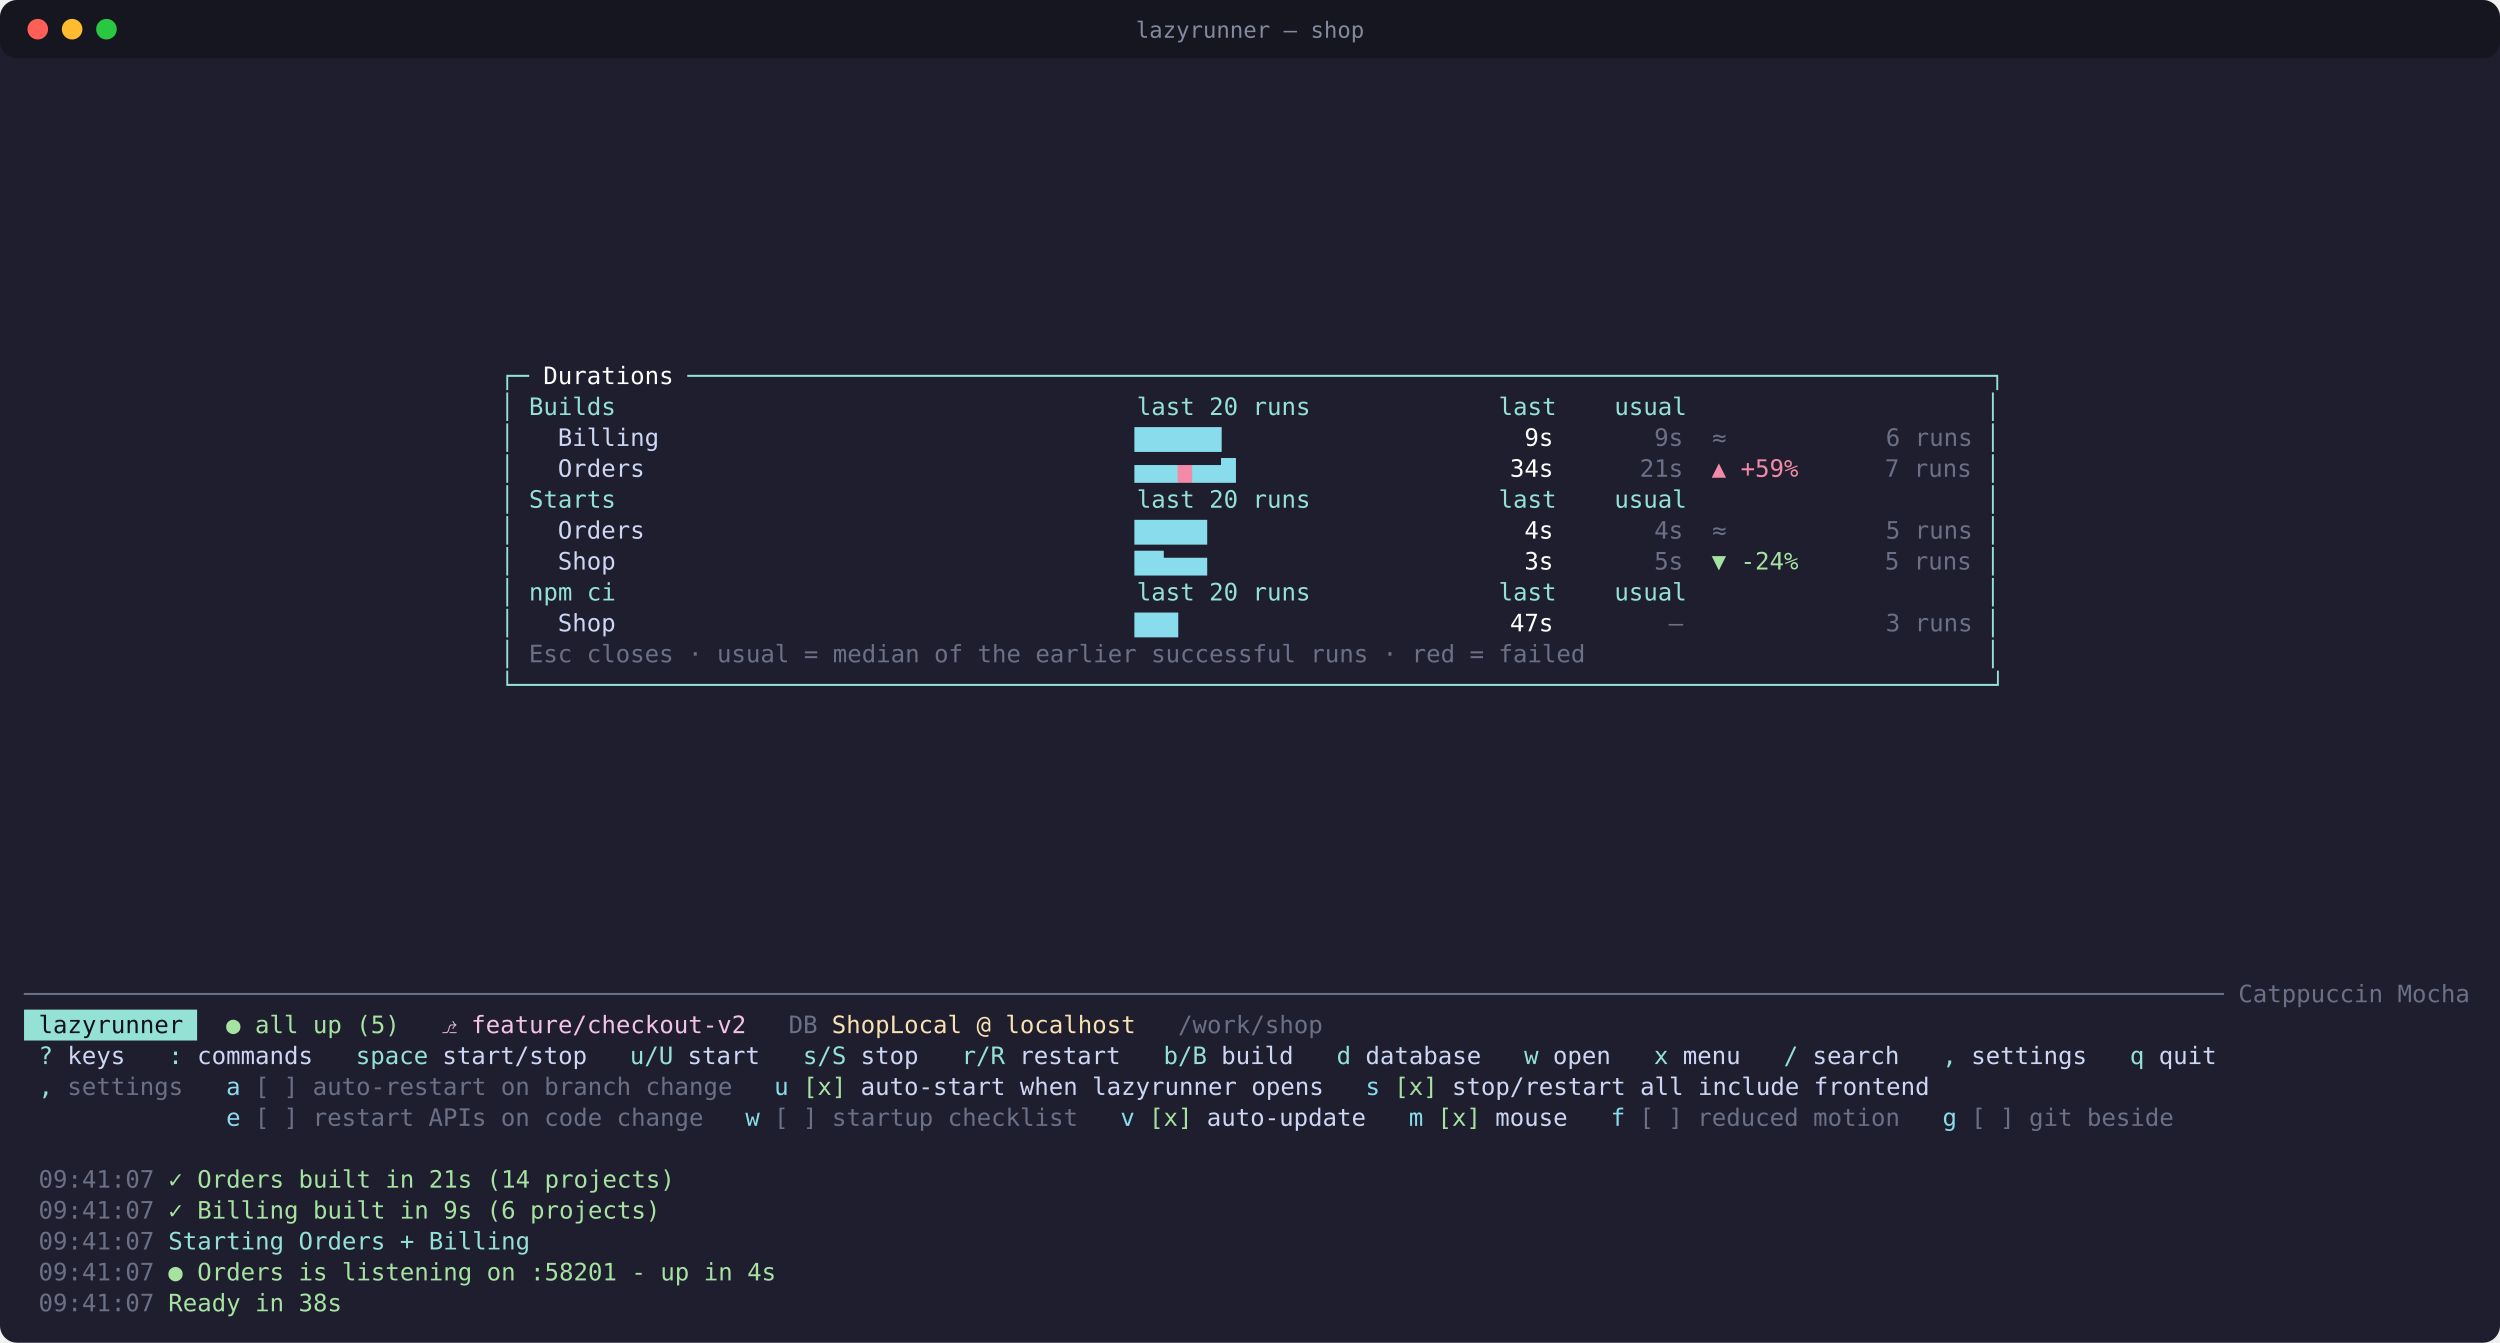
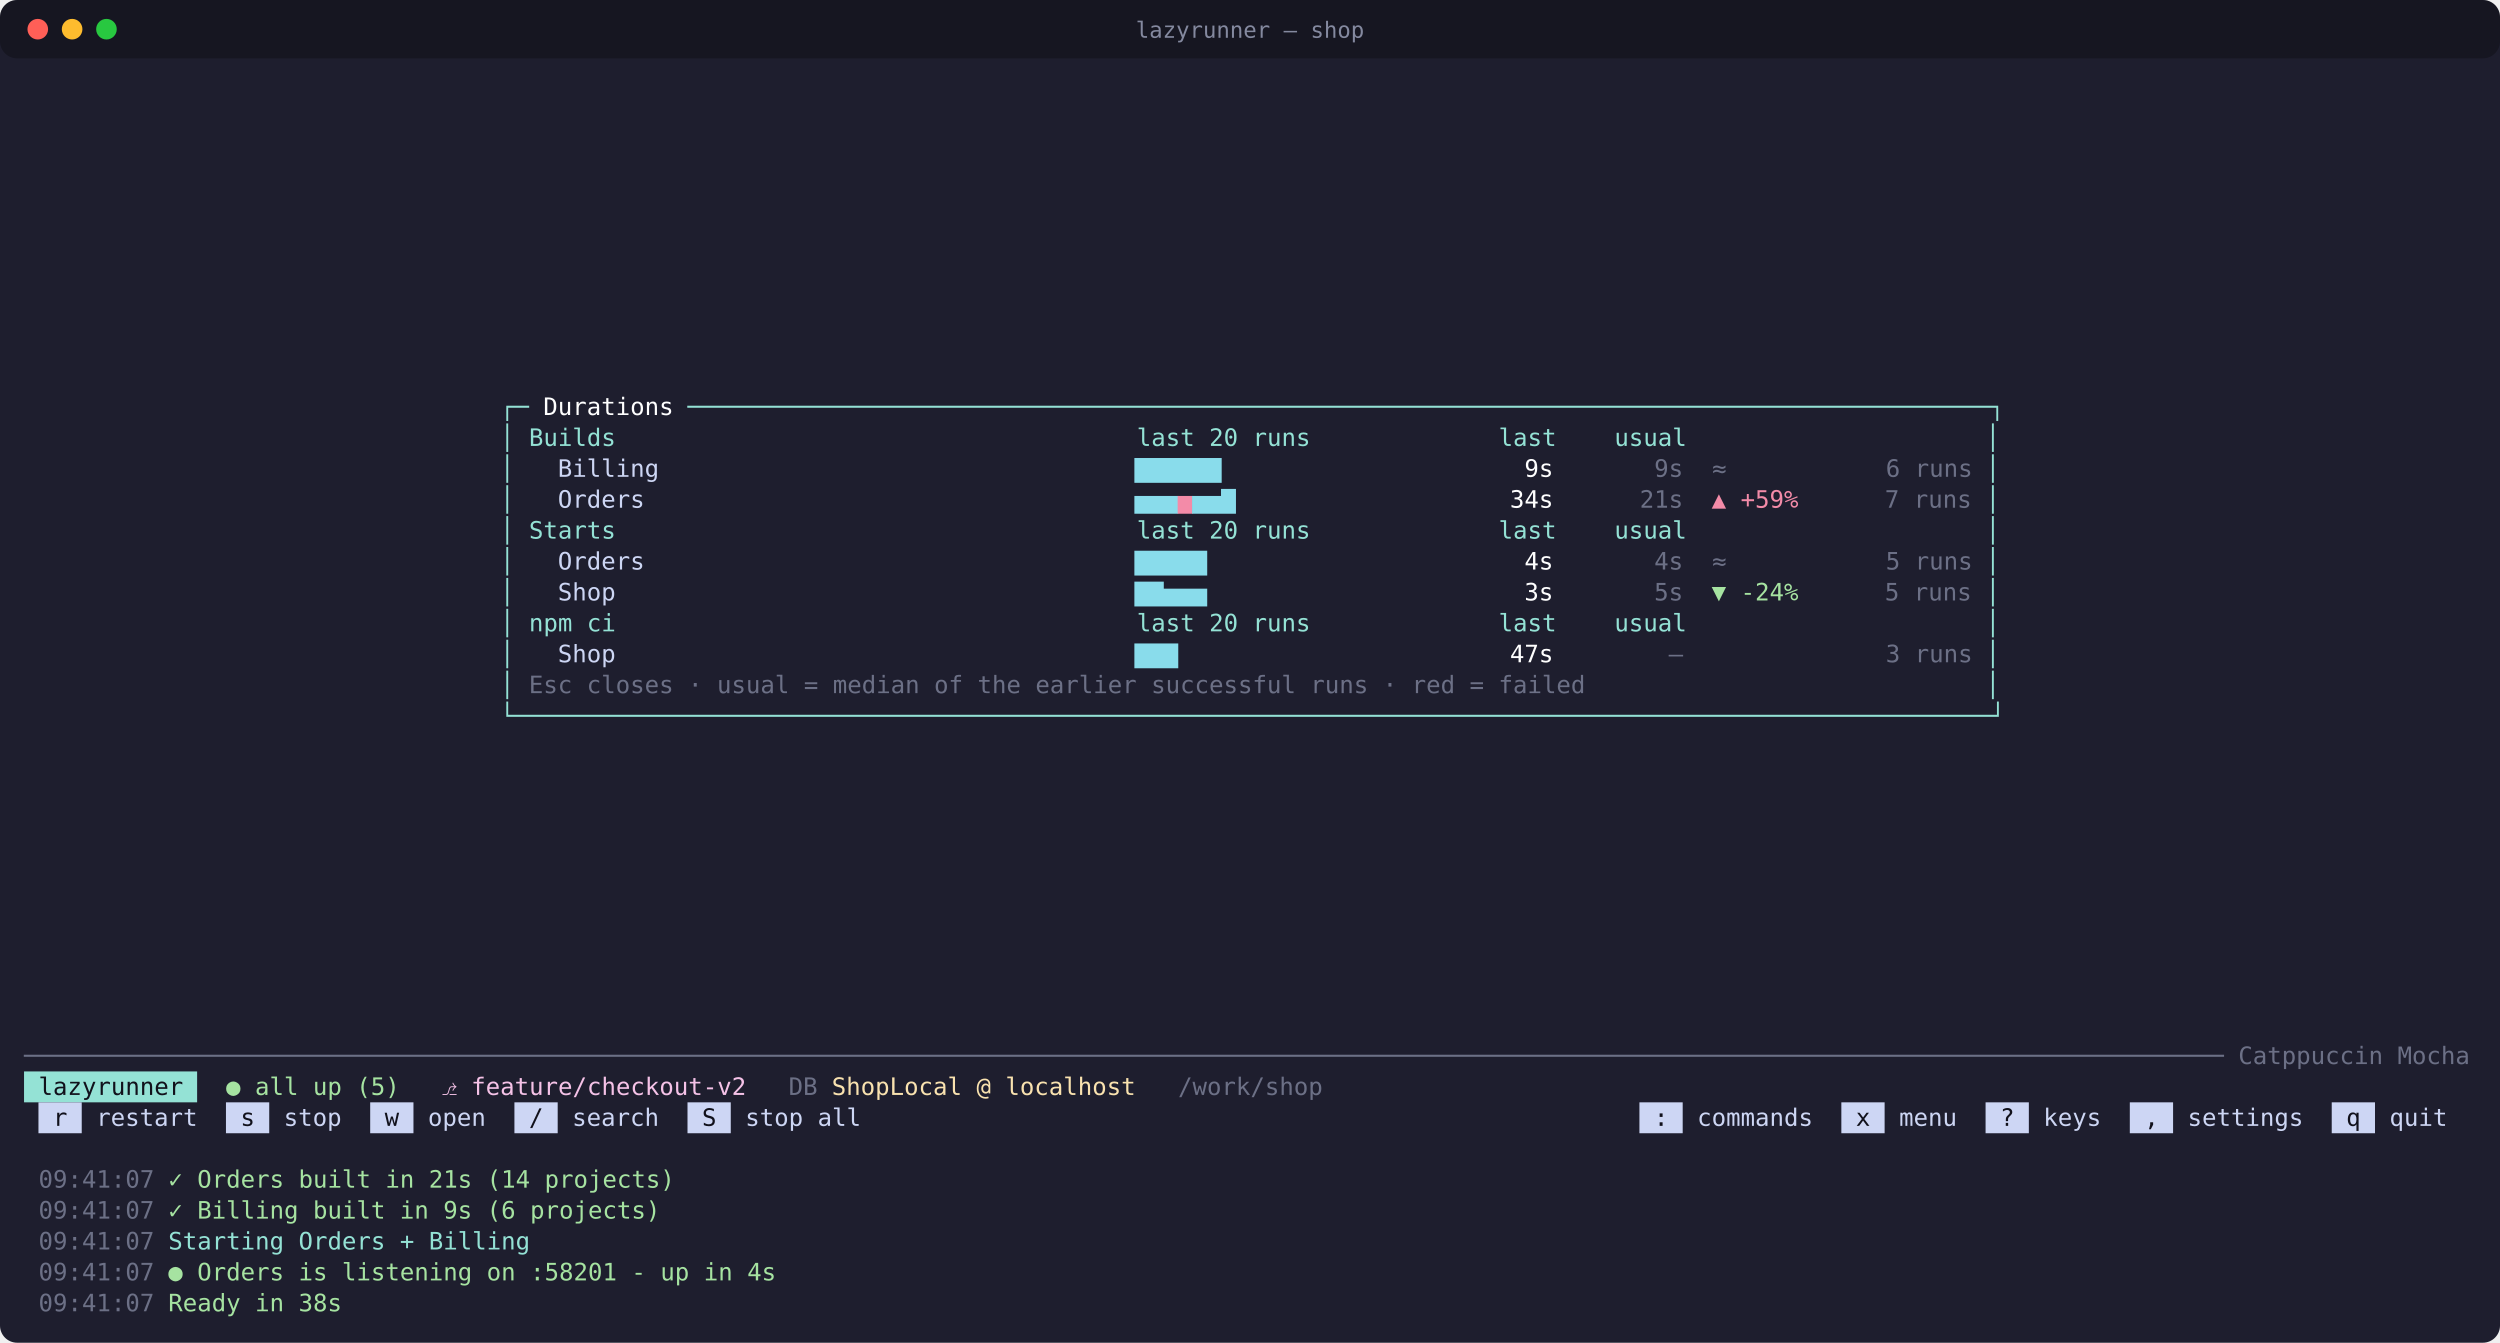
<svg xmlns="http://www.w3.org/2000/svg" width="1456" height="782" viewBox="0 0 1456 782" font-family="'Cascadia Mono', 'Cascadia Code', Consolas, 'DejaVu Sans Mono', Menlo, monospace" font-size="14">
  <rect width="100%" height="100%" rx="10" fill="#1e1e2e" />
  <rect width="100%" height="34" rx="10" fill="#000000" fill-opacity="0.28" />
  <circle cx="22" cy="17" r="6" fill="#ff5f57" />
  <circle cx="42" cy="17" r="6" fill="#febc2e" />
  <circle cx="62" cy="17" r="6" fill="#28c840" />
  <text x="728" y="22" fill="#cdd6f4" fill-opacity="0.6" font-size="13" text-anchor="middle">lazyrunner — shop</text>
-   <text x="291.2" y="223.7" fill="#94e2d5" textLength="16.8" lengthAdjust="spacingAndGlyphs" xml:space="preserve">┌─</text>
-   <text x="308.0" y="223.7" fill="#ffffff" textLength="92.4" lengthAdjust="spacingAndGlyphs" xml:space="preserve"> Durations </text>
-   <text x="400.4" y="223.7" fill="#94e2d5" textLength="764.4" lengthAdjust="spacingAndGlyphs" xml:space="preserve">──────────────────────────────────────────────────────────────────────────────────────────┐</text>
-   <text x="291.2" y="241.7" fill="#94e2d5" textLength="688.8" lengthAdjust="spacingAndGlyphs" xml:space="preserve">│ Builds                                    last 20 runs             last    usual</text>
-   <text x="1148.0" y="241.7" fill="#94e2d5" textLength="16.8" lengthAdjust="spacingAndGlyphs" xml:space="preserve"> │</text>
-   <text x="291.2" y="259.7" fill="#94e2d5" textLength="16.8" lengthAdjust="spacingAndGlyphs" xml:space="preserve">│ </text>
-   <text x="308.0" y="259.7" fill="#cdd6f4" textLength="352.8" lengthAdjust="spacingAndGlyphs" xml:space="preserve">  Billing                                 </text>
-   <text x="660.8" y="259.7" fill="#89dceb" textLength="50.4" lengthAdjust="spacingAndGlyphs" xml:space="preserve">▇▇▇▇▇▇</text>
-   <text x="828.8" y="259.7" fill="#ffffff" textLength="75.6" lengthAdjust="spacingAndGlyphs" xml:space="preserve">       9s</text>
-   <text x="904.4" y="259.7" fill="#6c7086" textLength="243.6" lengthAdjust="spacingAndGlyphs" xml:space="preserve">       9s  ≈           6 runs</text>
+   <text x="291.2" y="241.7" fill="#94e2d5" textLength="16.8" lengthAdjust="spacingAndGlyphs" xml:space="preserve">┌─</text>
+   <text x="308.0" y="241.7" fill="#ffffff" textLength="92.4" lengthAdjust="spacingAndGlyphs" xml:space="preserve"> Durations </text>
+   <text x="400.4" y="241.7" fill="#94e2d5" textLength="764.4" lengthAdjust="spacingAndGlyphs" xml:space="preserve">──────────────────────────────────────────────────────────────────────────────────────────┐</text>
+   <text x="291.2" y="259.7" fill="#94e2d5" textLength="688.8" lengthAdjust="spacingAndGlyphs" xml:space="preserve">│ Builds                                    last 20 runs             last    usual</text>
  <text x="1148.0" y="259.7" fill="#94e2d5" textLength="16.8" lengthAdjust="spacingAndGlyphs" xml:space="preserve"> │</text>
  <text x="291.2" y="277.7" fill="#94e2d5" textLength="16.8" lengthAdjust="spacingAndGlyphs" xml:space="preserve">│ </text>
-   <text x="308.0" y="277.7" fill="#cdd6f4" textLength="352.8" lengthAdjust="spacingAndGlyphs" xml:space="preserve">  Orders                                  </text>
-   <text x="660.8" y="277.7" fill="#89dceb" textLength="25.2" lengthAdjust="spacingAndGlyphs" xml:space="preserve">▅▅▅</text>
-   <text x="686.0" y="277.7" fill="#f38ba8" textLength="8.4" lengthAdjust="spacingAndGlyphs" xml:space="preserve">▅</text>
-   <text x="694.4" y="277.7" fill="#89dceb" textLength="25.2" lengthAdjust="spacingAndGlyphs" xml:space="preserve">▅▅▇</text>
-   <text x="828.8" y="277.7" fill="#ffffff" textLength="75.6" lengthAdjust="spacingAndGlyphs" xml:space="preserve">      34s</text>
-   <text x="904.4" y="277.7" fill="#6c7086" textLength="75.6" lengthAdjust="spacingAndGlyphs" xml:space="preserve">      21s</text>
-   <text x="980.0" y="277.7" fill="#f38ba8" textLength="84.0" lengthAdjust="spacingAndGlyphs" xml:space="preserve">  ▲ +59%  </text>
-   <text x="1064.0" y="277.7" fill="#6c7086" textLength="84.0" lengthAdjust="spacingAndGlyphs" xml:space="preserve">    7 runs</text>
+   <text x="308.0" y="277.7" fill="#cdd6f4" textLength="352.8" lengthAdjust="spacingAndGlyphs" xml:space="preserve">  Billing                                 </text>
+   <text x="660.8" y="277.7" fill="#89dceb" textLength="50.4" lengthAdjust="spacingAndGlyphs" xml:space="preserve">▇▇▇▇▇▇</text>
+   <text x="828.8" y="277.7" fill="#ffffff" textLength="75.6" lengthAdjust="spacingAndGlyphs" xml:space="preserve">       9s</text>
+   <text x="904.4" y="277.7" fill="#6c7086" textLength="243.6" lengthAdjust="spacingAndGlyphs" xml:space="preserve">       9s  ≈           6 runs</text>
  <text x="1148.0" y="277.7" fill="#94e2d5" textLength="16.8" lengthAdjust="spacingAndGlyphs" xml:space="preserve"> │</text>
-   <text x="291.2" y="295.7" fill="#94e2d5" textLength="688.8" lengthAdjust="spacingAndGlyphs" xml:space="preserve">│ Starts                                    last 20 runs             last    usual</text>
+   <text x="291.2" y="295.7" fill="#94e2d5" textLength="16.8" lengthAdjust="spacingAndGlyphs" xml:space="preserve">│ </text>
+   <text x="308.0" y="295.7" fill="#cdd6f4" textLength="352.8" lengthAdjust="spacingAndGlyphs" xml:space="preserve">  Orders                                  </text>
+   <text x="660.8" y="295.7" fill="#89dceb" textLength="25.2" lengthAdjust="spacingAndGlyphs" xml:space="preserve">▅▅▅</text>
+   <text x="686.0" y="295.7" fill="#f38ba8" textLength="8.4" lengthAdjust="spacingAndGlyphs" xml:space="preserve">▅</text>
+   <text x="694.4" y="295.7" fill="#89dceb" textLength="25.2" lengthAdjust="spacingAndGlyphs" xml:space="preserve">▅▅▇</text>
+   <text x="828.8" y="295.7" fill="#ffffff" textLength="75.6" lengthAdjust="spacingAndGlyphs" xml:space="preserve">      34s</text>
+   <text x="904.4" y="295.7" fill="#6c7086" textLength="75.6" lengthAdjust="spacingAndGlyphs" xml:space="preserve">      21s</text>
+   <text x="980.0" y="295.7" fill="#f38ba8" textLength="84.0" lengthAdjust="spacingAndGlyphs" xml:space="preserve">  ▲ +59%  </text>
+   <text x="1064.0" y="295.7" fill="#6c7086" textLength="84.0" lengthAdjust="spacingAndGlyphs" xml:space="preserve">    7 runs</text>
  <text x="1148.0" y="295.7" fill="#94e2d5" textLength="16.8" lengthAdjust="spacingAndGlyphs" xml:space="preserve"> │</text>
-   <text x="291.2" y="313.7" fill="#94e2d5" textLength="16.8" lengthAdjust="spacingAndGlyphs" xml:space="preserve">│ </text>
-   <text x="308.0" y="313.7" fill="#cdd6f4" textLength="352.8" lengthAdjust="spacingAndGlyphs" xml:space="preserve">  Orders                                  </text>
-   <text x="660.8" y="313.7" fill="#89dceb" textLength="42.0" lengthAdjust="spacingAndGlyphs" xml:space="preserve">▇▇▇▇▇</text>
-   <text x="828.8" y="313.7" fill="#ffffff" textLength="75.6" lengthAdjust="spacingAndGlyphs" xml:space="preserve">       4s</text>
-   <text x="904.4" y="313.7" fill="#6c7086" textLength="243.6" lengthAdjust="spacingAndGlyphs" xml:space="preserve">       4s  ≈           5 runs</text>
+   <text x="291.2" y="313.7" fill="#94e2d5" textLength="688.8" lengthAdjust="spacingAndGlyphs" xml:space="preserve">│ Starts                                    last 20 runs             last    usual</text>
  <text x="1148.0" y="313.7" fill="#94e2d5" textLength="16.8" lengthAdjust="spacingAndGlyphs" xml:space="preserve"> │</text>
  <text x="291.2" y="331.7" fill="#94e2d5" textLength="16.8" lengthAdjust="spacingAndGlyphs" xml:space="preserve">│ </text>
-   <text x="308.0" y="331.7" fill="#cdd6f4" textLength="352.8" lengthAdjust="spacingAndGlyphs" xml:space="preserve">  Shop                                    </text>
-   <text x="660.8" y="331.7" fill="#89dceb" textLength="42.0" lengthAdjust="spacingAndGlyphs" xml:space="preserve">▇▇▅▅▅</text>
-   <text x="828.8" y="331.7" fill="#ffffff" textLength="75.6" lengthAdjust="spacingAndGlyphs" xml:space="preserve">       3s</text>
-   <text x="904.4" y="331.7" fill="#6c7086" textLength="75.6" lengthAdjust="spacingAndGlyphs" xml:space="preserve">       5s</text>
-   <text x="980.0" y="331.7" fill="#a6e3a1" textLength="84.0" lengthAdjust="spacingAndGlyphs" xml:space="preserve">  ▼ -24%  </text>
-   <text x="1064.0" y="331.7" fill="#6c7086" textLength="84.0" lengthAdjust="spacingAndGlyphs" xml:space="preserve">    5 runs</text>
+   <text x="308.0" y="331.7" fill="#cdd6f4" textLength="352.8" lengthAdjust="spacingAndGlyphs" xml:space="preserve">  Orders                                  </text>
+   <text x="660.8" y="331.7" fill="#89dceb" textLength="42.0" lengthAdjust="spacingAndGlyphs" xml:space="preserve">▇▇▇▇▇</text>
+   <text x="828.8" y="331.7" fill="#ffffff" textLength="75.6" lengthAdjust="spacingAndGlyphs" xml:space="preserve">       4s</text>
+   <text x="904.4" y="331.7" fill="#6c7086" textLength="243.6" lengthAdjust="spacingAndGlyphs" xml:space="preserve">       4s  ≈           5 runs</text>
  <text x="1148.0" y="331.7" fill="#94e2d5" textLength="16.8" lengthAdjust="spacingAndGlyphs" xml:space="preserve"> │</text>
-   <text x="291.2" y="349.7" fill="#94e2d5" textLength="688.8" lengthAdjust="spacingAndGlyphs" xml:space="preserve">│ npm ci                                    last 20 runs             last    usual</text>
+   <text x="291.2" y="349.7" fill="#94e2d5" textLength="16.8" lengthAdjust="spacingAndGlyphs" xml:space="preserve">│ </text>
+   <text x="308.0" y="349.7" fill="#cdd6f4" textLength="352.8" lengthAdjust="spacingAndGlyphs" xml:space="preserve">  Shop                                    </text>
+   <text x="660.8" y="349.7" fill="#89dceb" textLength="42.0" lengthAdjust="spacingAndGlyphs" xml:space="preserve">▇▇▅▅▅</text>
+   <text x="828.8" y="349.7" fill="#ffffff" textLength="75.6" lengthAdjust="spacingAndGlyphs" xml:space="preserve">       3s</text>
+   <text x="904.4" y="349.7" fill="#6c7086" textLength="75.6" lengthAdjust="spacingAndGlyphs" xml:space="preserve">       5s</text>
+   <text x="980.0" y="349.7" fill="#a6e3a1" textLength="84.0" lengthAdjust="spacingAndGlyphs" xml:space="preserve">  ▼ -24%  </text>
+   <text x="1064.0" y="349.7" fill="#6c7086" textLength="84.0" lengthAdjust="spacingAndGlyphs" xml:space="preserve">    5 runs</text>
  <text x="1148.0" y="349.7" fill="#94e2d5" textLength="16.8" lengthAdjust="spacingAndGlyphs" xml:space="preserve"> │</text>
-   <text x="291.2" y="367.7" fill="#94e2d5" textLength="16.8" lengthAdjust="spacingAndGlyphs" xml:space="preserve">│ </text>
-   <text x="308.0" y="367.7" fill="#cdd6f4" textLength="352.8" lengthAdjust="spacingAndGlyphs" xml:space="preserve">  Shop                                    </text>
-   <text x="660.8" y="367.7" fill="#89dceb" textLength="25.2" lengthAdjust="spacingAndGlyphs" xml:space="preserve">▇▇▇</text>
-   <text x="828.8" y="367.7" fill="#ffffff" textLength="75.6" lengthAdjust="spacingAndGlyphs" xml:space="preserve">      47s</text>
-   <text x="904.4" y="367.7" fill="#6c7086" textLength="243.6" lengthAdjust="spacingAndGlyphs" xml:space="preserve">        –              3 runs</text>
+   <text x="291.2" y="367.7" fill="#94e2d5" textLength="688.8" lengthAdjust="spacingAndGlyphs" xml:space="preserve">│ npm ci                                    last 20 runs             last    usual</text>
  <text x="1148.0" y="367.7" fill="#94e2d5" textLength="16.8" lengthAdjust="spacingAndGlyphs" xml:space="preserve"> │</text>
  <text x="291.2" y="385.7" fill="#94e2d5" textLength="16.8" lengthAdjust="spacingAndGlyphs" xml:space="preserve">│ </text>
-   <text x="308.0" y="385.7" fill="#6c7086" textLength="840.0" lengthAdjust="spacingAndGlyphs" xml:space="preserve">Esc closes · usual = median of the earlier successful runs · red = failed                           </text>
+   <text x="308.0" y="385.7" fill="#cdd6f4" textLength="352.8" lengthAdjust="spacingAndGlyphs" xml:space="preserve">  Shop                                    </text>
+   <text x="660.8" y="385.7" fill="#89dceb" textLength="25.2" lengthAdjust="spacingAndGlyphs" xml:space="preserve">▇▇▇</text>
+   <text x="828.8" y="385.7" fill="#ffffff" textLength="75.6" lengthAdjust="spacingAndGlyphs" xml:space="preserve">      47s</text>
+   <text x="904.4" y="385.7" fill="#6c7086" textLength="243.6" lengthAdjust="spacingAndGlyphs" xml:space="preserve">        –              3 runs</text>
  <text x="1148.0" y="385.7" fill="#94e2d5" textLength="16.8" lengthAdjust="spacingAndGlyphs" xml:space="preserve"> │</text>
-   <text x="291.2" y="403.7" fill="#94e2d5" textLength="873.6" lengthAdjust="spacingAndGlyphs" xml:space="preserve">└──────────────────────────────────────────────────────────────────────────────────────────────────────┘</text>
-   <text x="14.0" y="583.7" fill="#6c7086" textLength="1428.0" lengthAdjust="spacingAndGlyphs" xml:space="preserve">──────────────────────────────────────────────────────────────────────────────────────────────────────────────────────────────────────────────────────── Catppuccin Mocha </text>
-   <rect x="14.0" y="588.0" width="100.8" height="18" fill="#94e2d5" />
-   <text x="14.0" y="601.7" fill="#11111b" textLength="100.8" lengthAdjust="spacingAndGlyphs" xml:space="preserve"> lazyrunner </text>
-   <text x="114.8" y="601.7" fill="#a6e3a1" textLength="117.6" lengthAdjust="spacingAndGlyphs" xml:space="preserve">  ● all up (5)</text>
-   <text x="232.4" y="601.7" fill="#f5c2e7" textLength="201.6" lengthAdjust="spacingAndGlyphs" xml:space="preserve">   ⎇ feature/checkout-v2</text>
-   <text x="434.0" y="601.7" fill="#6c7086" textLength="50.4" lengthAdjust="spacingAndGlyphs" xml:space="preserve">   DB </text>
-   <text x="484.4" y="601.7" fill="#f9e2af" textLength="176.4" lengthAdjust="spacingAndGlyphs" xml:space="preserve">ShopLocal @ localhost</text>
-   <text x="660.8" y="601.7" fill="#6c7086" textLength="109.2" lengthAdjust="spacingAndGlyphs" xml:space="preserve">   /work/shop</text>
-   <text x="14.0" y="619.7" fill="#94e2d5" textLength="16.8" lengthAdjust="spacingAndGlyphs" xml:space="preserve"> ?</text>
-   <text x="30.8" y="619.7" fill="#cdd6f4" textLength="58.8" lengthAdjust="spacingAndGlyphs" xml:space="preserve"> keys  </text>
-   <text x="89.6" y="619.7" fill="#94e2d5" textLength="16.8" lengthAdjust="spacingAndGlyphs" xml:space="preserve"> :</text>
-   <text x="106.4" y="619.7" fill="#cdd6f4" textLength="92.4" lengthAdjust="spacingAndGlyphs" xml:space="preserve"> commands  </text>
-   <text x="198.8" y="619.7" fill="#94e2d5" textLength="50.4" lengthAdjust="spacingAndGlyphs" xml:space="preserve"> space</text>
-   <text x="249.2" y="619.7" fill="#cdd6f4" textLength="109.2" lengthAdjust="spacingAndGlyphs" xml:space="preserve"> start/stop  </text>
-   <text x="358.4" y="619.7" fill="#94e2d5" textLength="33.6" lengthAdjust="spacingAndGlyphs" xml:space="preserve"> u/U</text>
-   <text x="392.0" y="619.7" fill="#cdd6f4" textLength="67.2" lengthAdjust="spacingAndGlyphs" xml:space="preserve"> start  </text>
-   <text x="459.2" y="619.7" fill="#94e2d5" textLength="33.6" lengthAdjust="spacingAndGlyphs" xml:space="preserve"> s/S</text>
-   <text x="492.8" y="619.7" fill="#cdd6f4" textLength="58.8" lengthAdjust="spacingAndGlyphs" xml:space="preserve"> stop  </text>
-   <text x="551.6" y="619.7" fill="#94e2d5" textLength="33.6" lengthAdjust="spacingAndGlyphs" xml:space="preserve"> r/R</text>
-   <text x="585.2" y="619.7" fill="#cdd6f4" textLength="84.0" lengthAdjust="spacingAndGlyphs" xml:space="preserve"> restart  </text>
-   <text x="669.2" y="619.7" fill="#94e2d5" textLength="33.6" lengthAdjust="spacingAndGlyphs" xml:space="preserve"> b/B</text>
-   <text x="702.8" y="619.7" fill="#cdd6f4" textLength="67.2" lengthAdjust="spacingAndGlyphs" xml:space="preserve"> build  </text>
-   <text x="770.0" y="619.7" fill="#94e2d5" textLength="16.8" lengthAdjust="spacingAndGlyphs" xml:space="preserve"> d</text>
-   <text x="786.8" y="619.7" fill="#cdd6f4" textLength="92.4" lengthAdjust="spacingAndGlyphs" xml:space="preserve"> database  </text>
-   <text x="879.2" y="619.7" fill="#94e2d5" textLength="16.8" lengthAdjust="spacingAndGlyphs" xml:space="preserve"> w</text>
-   <text x="896.0" y="619.7" fill="#cdd6f4" textLength="58.8" lengthAdjust="spacingAndGlyphs" xml:space="preserve"> open  </text>
-   <text x="954.8" y="619.7" fill="#94e2d5" textLength="16.8" lengthAdjust="spacingAndGlyphs" xml:space="preserve"> x</text>
-   <text x="971.6" y="619.7" fill="#cdd6f4" textLength="58.8" lengthAdjust="spacingAndGlyphs" xml:space="preserve"> menu  </text>
-   <text x="1030.4" y="619.7" fill="#94e2d5" textLength="16.8" lengthAdjust="spacingAndGlyphs" xml:space="preserve"> /</text>
-   <text x="1047.2" y="619.7" fill="#cdd6f4" textLength="75.6" lengthAdjust="spacingAndGlyphs" xml:space="preserve"> search  </text>
-   <text x="1122.8" y="619.7" fill="#94e2d5" textLength="16.8" lengthAdjust="spacingAndGlyphs" xml:space="preserve"> ,</text>
-   <text x="1139.6" y="619.7" fill="#cdd6f4" textLength="92.4" lengthAdjust="spacingAndGlyphs" xml:space="preserve"> settings  </text>
-   <text x="1232.0" y="619.7" fill="#94e2d5" textLength="16.8" lengthAdjust="spacingAndGlyphs" xml:space="preserve"> q</text>
-   <text x="1248.8" y="619.7" fill="#cdd6f4" textLength="193.2" lengthAdjust="spacingAndGlyphs" xml:space="preserve"> quit                  </text>
-   <text x="14.0" y="637.7" fill="#94e2d5" textLength="16.8" lengthAdjust="spacingAndGlyphs" xml:space="preserve"> ,</text>
-   <text x="30.8" y="637.7" fill="#6c7086" textLength="75.6" lengthAdjust="spacingAndGlyphs" xml:space="preserve"> settings</text>
-   <text x="106.4" y="637.7" fill="#89dceb" textLength="42.0" lengthAdjust="spacingAndGlyphs" xml:space="preserve">   a </text>
-   <text x="148.4" y="637.7" fill="#6c7086" textLength="277.2" lengthAdjust="spacingAndGlyphs" xml:space="preserve">[ ] auto-restart on branch change</text>
-   <text x="425.6" y="637.7" fill="#89dceb" textLength="42.0" lengthAdjust="spacingAndGlyphs" xml:space="preserve">   u </text>
-   <text x="467.6" y="637.7" fill="#a6e3a1" textLength="25.2" lengthAdjust="spacingAndGlyphs" xml:space="preserve">[x]</text>
-   <text x="492.8" y="637.7" fill="#cdd6f4" textLength="277.2" lengthAdjust="spacingAndGlyphs" xml:space="preserve"> auto-start when lazyrunner opens</text>
-   <text x="770.0" y="637.7" fill="#89dceb" textLength="42.0" lengthAdjust="spacingAndGlyphs" xml:space="preserve">   s </text>
-   <text x="812.0" y="637.7" fill="#a6e3a1" textLength="25.2" lengthAdjust="spacingAndGlyphs" xml:space="preserve">[x]</text>
-   <text x="837.2" y="637.7" fill="#cdd6f4" textLength="604.8" lengthAdjust="spacingAndGlyphs" xml:space="preserve"> stop/restart all include frontend                                      </text>
-   <text x="106.4" y="655.7" fill="#89dceb" textLength="42.0" lengthAdjust="spacingAndGlyphs" xml:space="preserve">   e </text>
-   <text x="148.4" y="655.7" fill="#6c7086" textLength="260.4" lengthAdjust="spacingAndGlyphs" xml:space="preserve">[ ] restart APIs on code change</text>
-   <text x="408.8" y="655.7" fill="#89dceb" textLength="42.0" lengthAdjust="spacingAndGlyphs" xml:space="preserve">   w </text>
-   <text x="450.8" y="655.7" fill="#6c7086" textLength="176.4" lengthAdjust="spacingAndGlyphs" xml:space="preserve">[ ] startup checklist</text>
-   <text x="627.2" y="655.7" fill="#89dceb" textLength="42.0" lengthAdjust="spacingAndGlyphs" xml:space="preserve">   v </text>
-   <text x="669.2" y="655.7" fill="#a6e3a1" textLength="25.2" lengthAdjust="spacingAndGlyphs" xml:space="preserve">[x]</text>
-   <text x="694.4" y="655.7" fill="#cdd6f4" textLength="100.8" lengthAdjust="spacingAndGlyphs" xml:space="preserve"> auto-update</text>
-   <text x="795.2" y="655.7" fill="#89dceb" textLength="42.0" lengthAdjust="spacingAndGlyphs" xml:space="preserve">   m </text>
-   <text x="837.2" y="655.7" fill="#a6e3a1" textLength="25.2" lengthAdjust="spacingAndGlyphs" xml:space="preserve">[x]</text>
-   <text x="862.4" y="655.7" fill="#cdd6f4" textLength="50.4" lengthAdjust="spacingAndGlyphs" xml:space="preserve"> mouse</text>
-   <text x="912.8" y="655.7" fill="#89dceb" textLength="42.0" lengthAdjust="spacingAndGlyphs" xml:space="preserve">   f </text>
-   <text x="954.8" y="655.7" fill="#6c7086" textLength="151.2" lengthAdjust="spacingAndGlyphs" xml:space="preserve">[ ] reduced motion</text>
-   <text x="1106.0" y="655.7" fill="#89dceb" textLength="42.0" lengthAdjust="spacingAndGlyphs" xml:space="preserve">   g </text>
-   <text x="1148.0" y="655.7" fill="#6c7086" textLength="117.6" lengthAdjust="spacingAndGlyphs" xml:space="preserve">[ ] git beside</text>
+   <text x="291.2" y="403.7" fill="#94e2d5" textLength="16.8" lengthAdjust="spacingAndGlyphs" xml:space="preserve">│ </text>
+   <text x="308.0" y="403.7" fill="#6c7086" textLength="840.0" lengthAdjust="spacingAndGlyphs" xml:space="preserve">Esc closes · usual = median of the earlier successful runs · red = failed                           </text>
+   <text x="1148.0" y="403.7" fill="#94e2d5" textLength="16.8" lengthAdjust="spacingAndGlyphs" xml:space="preserve"> │</text>
+   <text x="291.2" y="421.7" fill="#94e2d5" textLength="873.6" lengthAdjust="spacingAndGlyphs" xml:space="preserve">└──────────────────────────────────────────────────────────────────────────────────────────────────────┘</text>
+   <text x="14.0" y="619.7" fill="#6c7086" textLength="1428.0" lengthAdjust="spacingAndGlyphs" xml:space="preserve">──────────────────────────────────────────────────────────────────────────────────────────────────────────────────────────────────────────────────────── Catppuccin Mocha </text>
+   <rect x="14.0" y="624.0" width="100.8" height="18" fill="#94e2d5" />
+   <text x="14.0" y="637.7" fill="#11111b" textLength="100.8" lengthAdjust="spacingAndGlyphs" xml:space="preserve"> lazyrunner </text>
+   <text x="114.8" y="637.7" fill="#a6e3a1" textLength="117.6" lengthAdjust="spacingAndGlyphs" xml:space="preserve">  ● all up (5)</text>
+   <text x="232.4" y="637.7" fill="#f5c2e7" textLength="201.6" lengthAdjust="spacingAndGlyphs" xml:space="preserve">   ⎇ feature/checkout-v2</text>
+   <text x="434.0" y="637.7" fill="#6c7086" textLength="50.4" lengthAdjust="spacingAndGlyphs" xml:space="preserve">   DB </text>
+   <text x="484.4" y="637.7" fill="#f9e2af" textLength="176.4" lengthAdjust="spacingAndGlyphs" xml:space="preserve">ShopLocal @ localhost</text>
+   <text x="660.8" y="637.7" fill="#6c7086" textLength="109.2" lengthAdjust="spacingAndGlyphs" xml:space="preserve">   /work/shop</text>
+   <rect x="22.4" y="642.0" width="25.2" height="18" fill="#cdd6f4" />
+   <rect x="131.6" y="642.0" width="25.2" height="18" fill="#cdd6f4" />
+   <rect x="215.6" y="642.0" width="25.2" height="18" fill="#cdd6f4" />
+   <rect x="299.6" y="642.0" width="25.2" height="18" fill="#cdd6f4" />
+   <rect x="400.4" y="642.0" width="25.2" height="18" fill="#cdd6f4" />
+   <rect x="954.8" y="642.0" width="25.2" height="18" fill="#cdd6f4" />
+   <rect x="1072.4" y="642.0" width="25.2" height="18" fill="#cdd6f4" />
+   <rect x="1156.4" y="642.0" width="25.2" height="18" fill="#cdd6f4" />
+   <rect x="1240.4" y="642.0" width="25.2" height="18" fill="#cdd6f4" />
+   <rect x="1358.0" y="642.0" width="25.2" height="18" fill="#cdd6f4" />
+   <text x="22.4" y="655.7" fill="#11111b" textLength="25.2" lengthAdjust="spacingAndGlyphs" xml:space="preserve"> r </text>
+   <text x="47.6" y="655.7" fill="#cdd6f4" textLength="84.0" lengthAdjust="spacingAndGlyphs" xml:space="preserve"> restart  </text>
+   <text x="131.6" y="655.7" fill="#11111b" textLength="25.2" lengthAdjust="spacingAndGlyphs" xml:space="preserve"> s </text>
+   <text x="156.8" y="655.7" fill="#cdd6f4" textLength="58.8" lengthAdjust="spacingAndGlyphs" xml:space="preserve"> stop  </text>
+   <text x="215.6" y="655.7" fill="#11111b" textLength="25.2" lengthAdjust="spacingAndGlyphs" xml:space="preserve"> w </text>
+   <text x="240.8" y="655.7" fill="#cdd6f4" textLength="58.8" lengthAdjust="spacingAndGlyphs" xml:space="preserve"> open  </text>
+   <text x="299.6" y="655.7" fill="#11111b" textLength="25.2" lengthAdjust="spacingAndGlyphs" xml:space="preserve"> / </text>
+   <text x="324.8" y="655.7" fill="#cdd6f4" textLength="75.6" lengthAdjust="spacingAndGlyphs" xml:space="preserve"> search  </text>
+   <text x="400.4" y="655.7" fill="#11111b" textLength="25.2" lengthAdjust="spacingAndGlyphs" xml:space="preserve"> S </text>
+   <text x="425.6" y="655.7" fill="#cdd6f4" textLength="529.2" lengthAdjust="spacingAndGlyphs" xml:space="preserve"> stop all                                                      </text>
+   <text x="954.8" y="655.7" fill="#11111b" textLength="25.2" lengthAdjust="spacingAndGlyphs" xml:space="preserve"> : </text>
+   <text x="980.0" y="655.7" fill="#cdd6f4" textLength="92.4" lengthAdjust="spacingAndGlyphs" xml:space="preserve"> commands  </text>
+   <text x="1072.4" y="655.7" fill="#11111b" textLength="25.2" lengthAdjust="spacingAndGlyphs" xml:space="preserve"> x </text>
+   <text x="1097.6" y="655.7" fill="#cdd6f4" textLength="58.8" lengthAdjust="spacingAndGlyphs" xml:space="preserve"> menu  </text>
+   <text x="1156.4" y="655.7" fill="#11111b" textLength="25.2" lengthAdjust="spacingAndGlyphs" xml:space="preserve"> ? </text>
+   <text x="1181.6" y="655.7" fill="#cdd6f4" textLength="58.8" lengthAdjust="spacingAndGlyphs" xml:space="preserve"> keys  </text>
+   <text x="1240.4" y="655.7" fill="#11111b" textLength="25.2" lengthAdjust="spacingAndGlyphs" xml:space="preserve"> , </text>
+   <text x="1265.6" y="655.7" fill="#cdd6f4" textLength="92.4" lengthAdjust="spacingAndGlyphs" xml:space="preserve"> settings  </text>
+   <text x="1358.0" y="655.7" fill="#11111b" textLength="25.2" lengthAdjust="spacingAndGlyphs" xml:space="preserve"> q </text>
+   <text x="1383.2" y="655.7" fill="#cdd6f4" textLength="58.8" lengthAdjust="spacingAndGlyphs" xml:space="preserve"> quit  </text>
  <text x="14.0" y="691.7" fill="#6c7086" textLength="84.0" lengthAdjust="spacingAndGlyphs" xml:space="preserve"> 09:41:07 </text>
  <text x="98.0" y="691.7" fill="#a6e3a1" textLength="294.0" lengthAdjust="spacingAndGlyphs" xml:space="preserve">✓ Orders built in 21s (14 projects)</text>
  <text x="14.0" y="709.7" fill="#6c7086" textLength="84.0" lengthAdjust="spacingAndGlyphs" xml:space="preserve"> 09:41:07 </text>
  <text x="98.0" y="709.7" fill="#a6e3a1" textLength="285.6" lengthAdjust="spacingAndGlyphs" xml:space="preserve">✓ Billing built in 9s (6 projects)</text>
  <text x="14.0" y="727.7" fill="#6c7086" textLength="84.0" lengthAdjust="spacingAndGlyphs" xml:space="preserve"> 09:41:07 </text>
  <text x="98.0" y="727.7" fill="#94e2d5" textLength="210.0" lengthAdjust="spacingAndGlyphs" xml:space="preserve">Starting Orders + Billing</text>
  <text x="14.0" y="745.7" fill="#6c7086" textLength="84.0" lengthAdjust="spacingAndGlyphs" xml:space="preserve"> 09:41:07 </text>
  <text x="98.0" y="745.7" fill="#a6e3a1" textLength="352.8" lengthAdjust="spacingAndGlyphs" xml:space="preserve">● Orders is listening on :58201 - up in 4s</text>
  <text x="14.0" y="763.7" fill="#6c7086" textLength="84.0" lengthAdjust="spacingAndGlyphs" xml:space="preserve"> 09:41:07 </text>
  <text x="98.0" y="763.7" fill="#a6e3a1" textLength="100.8" lengthAdjust="spacingAndGlyphs" xml:space="preserve">Ready in 38s</text>
</svg>
